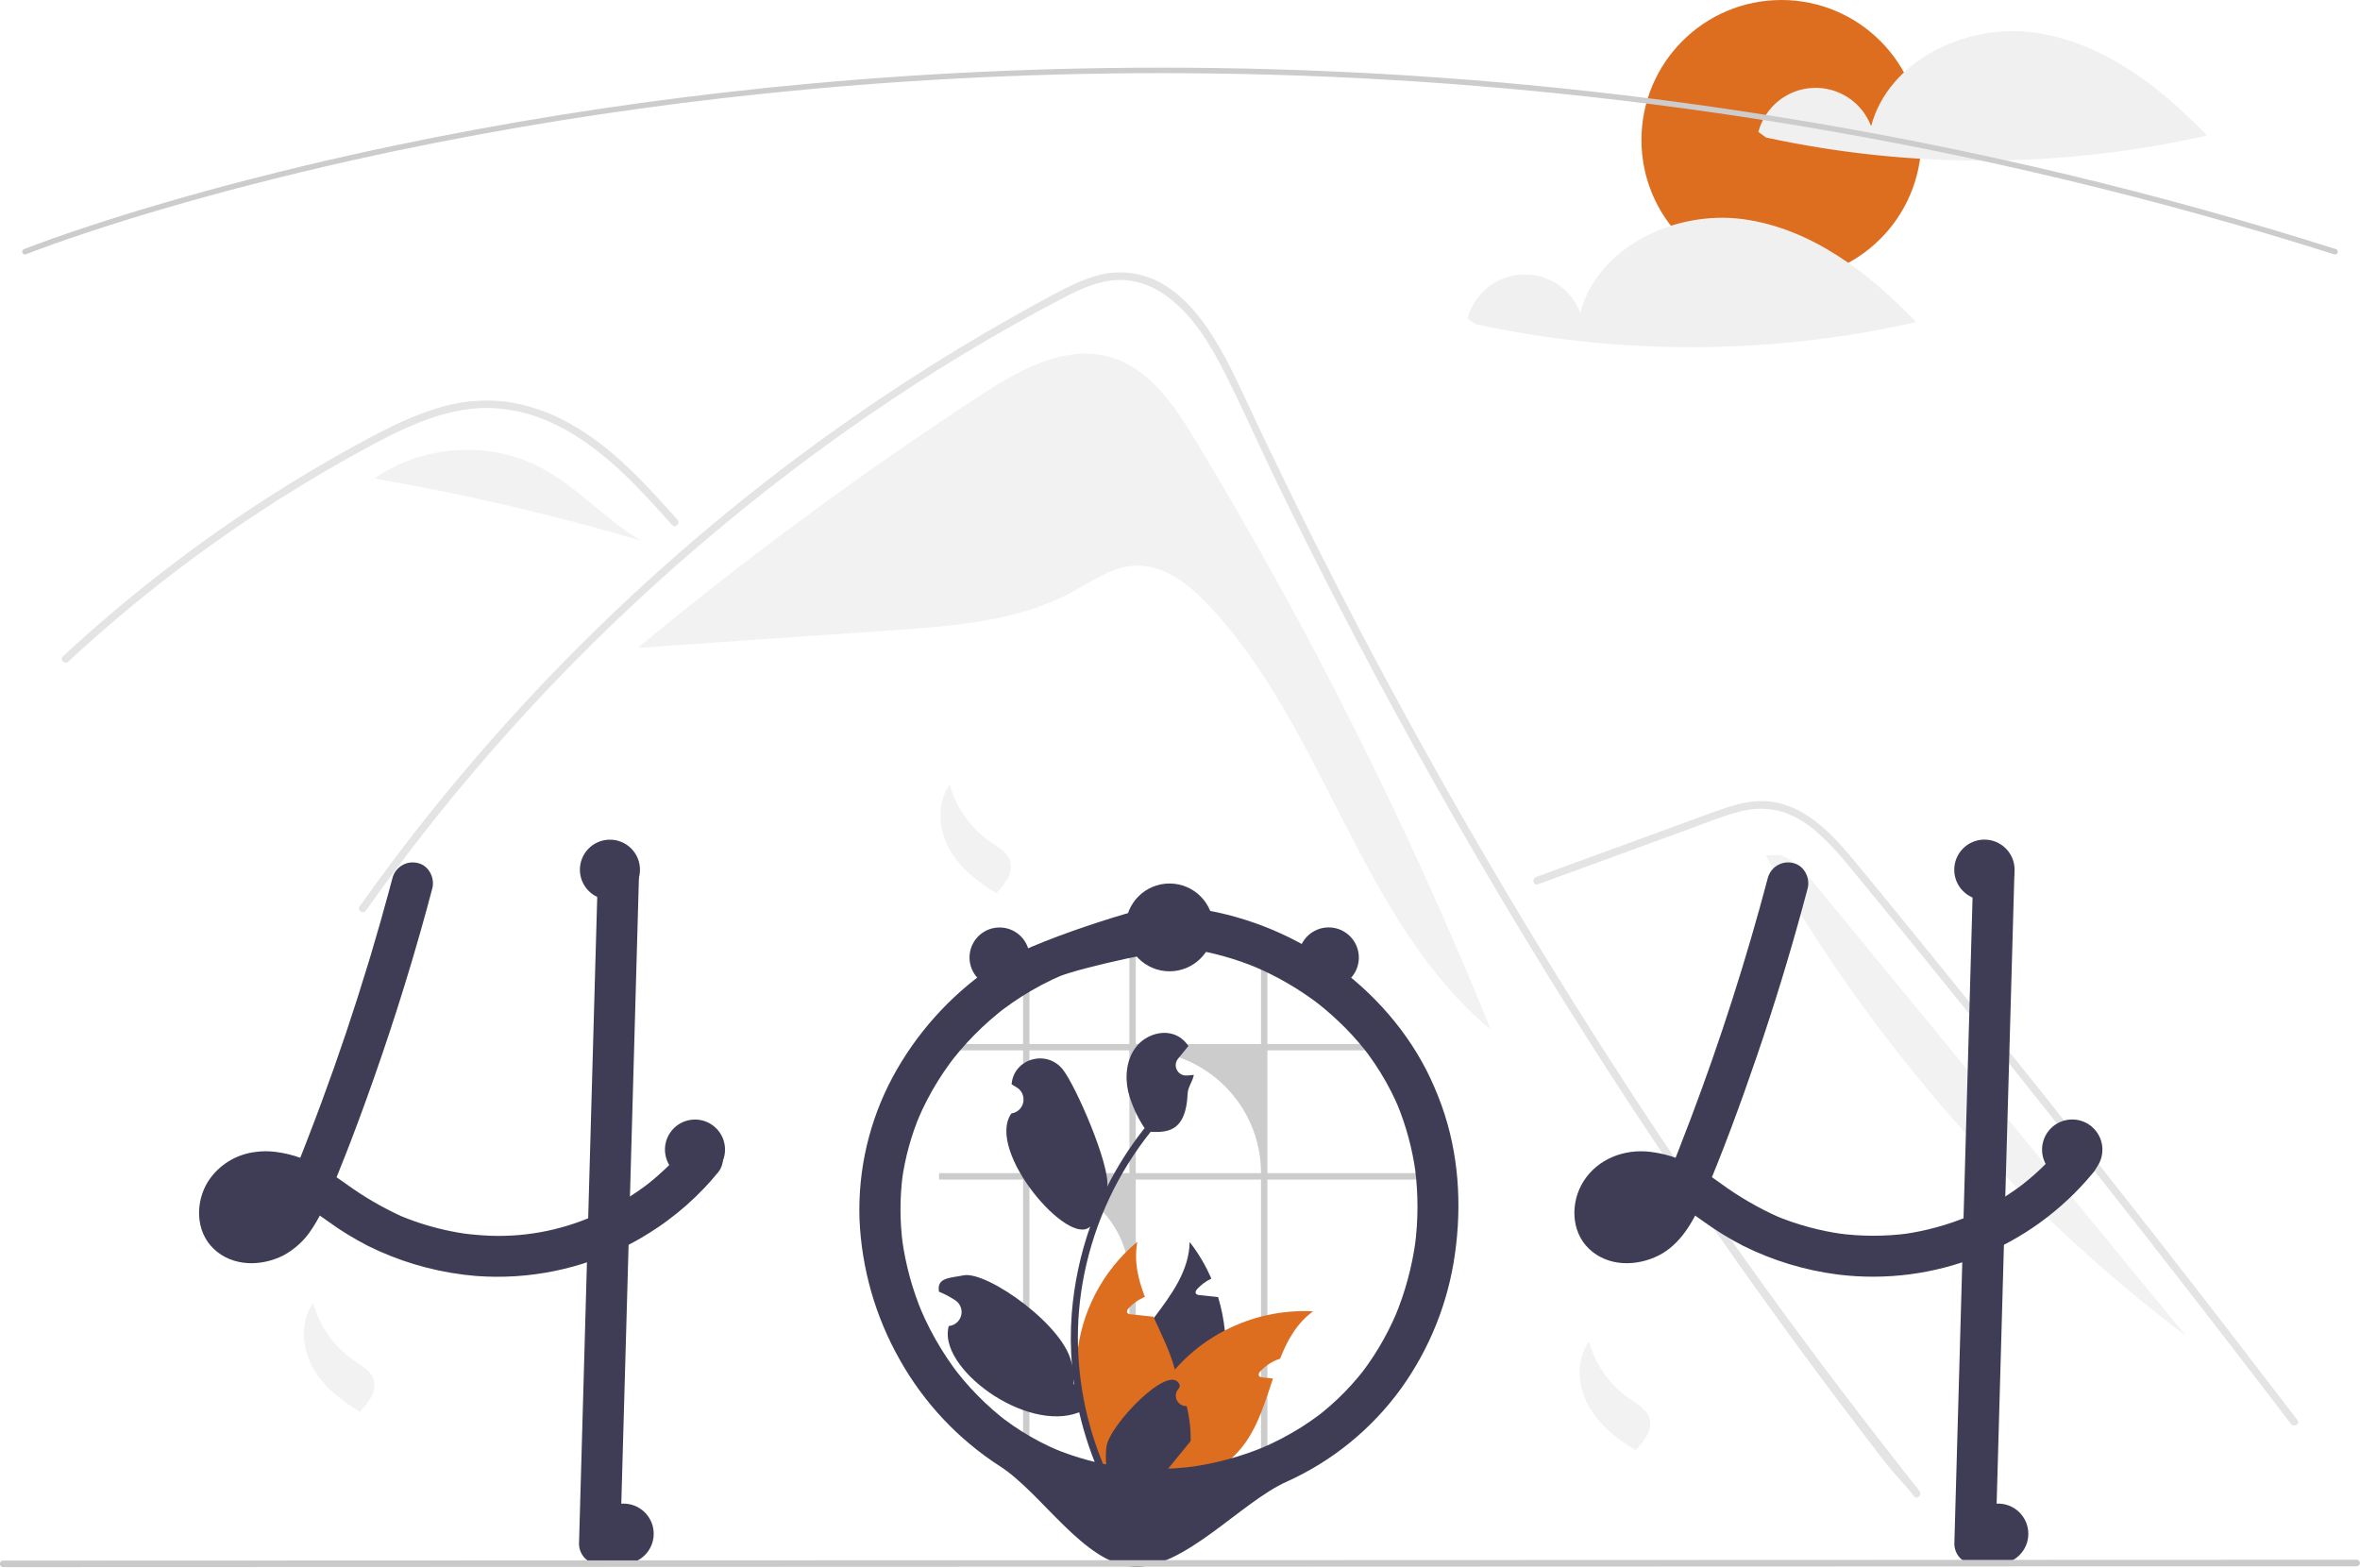
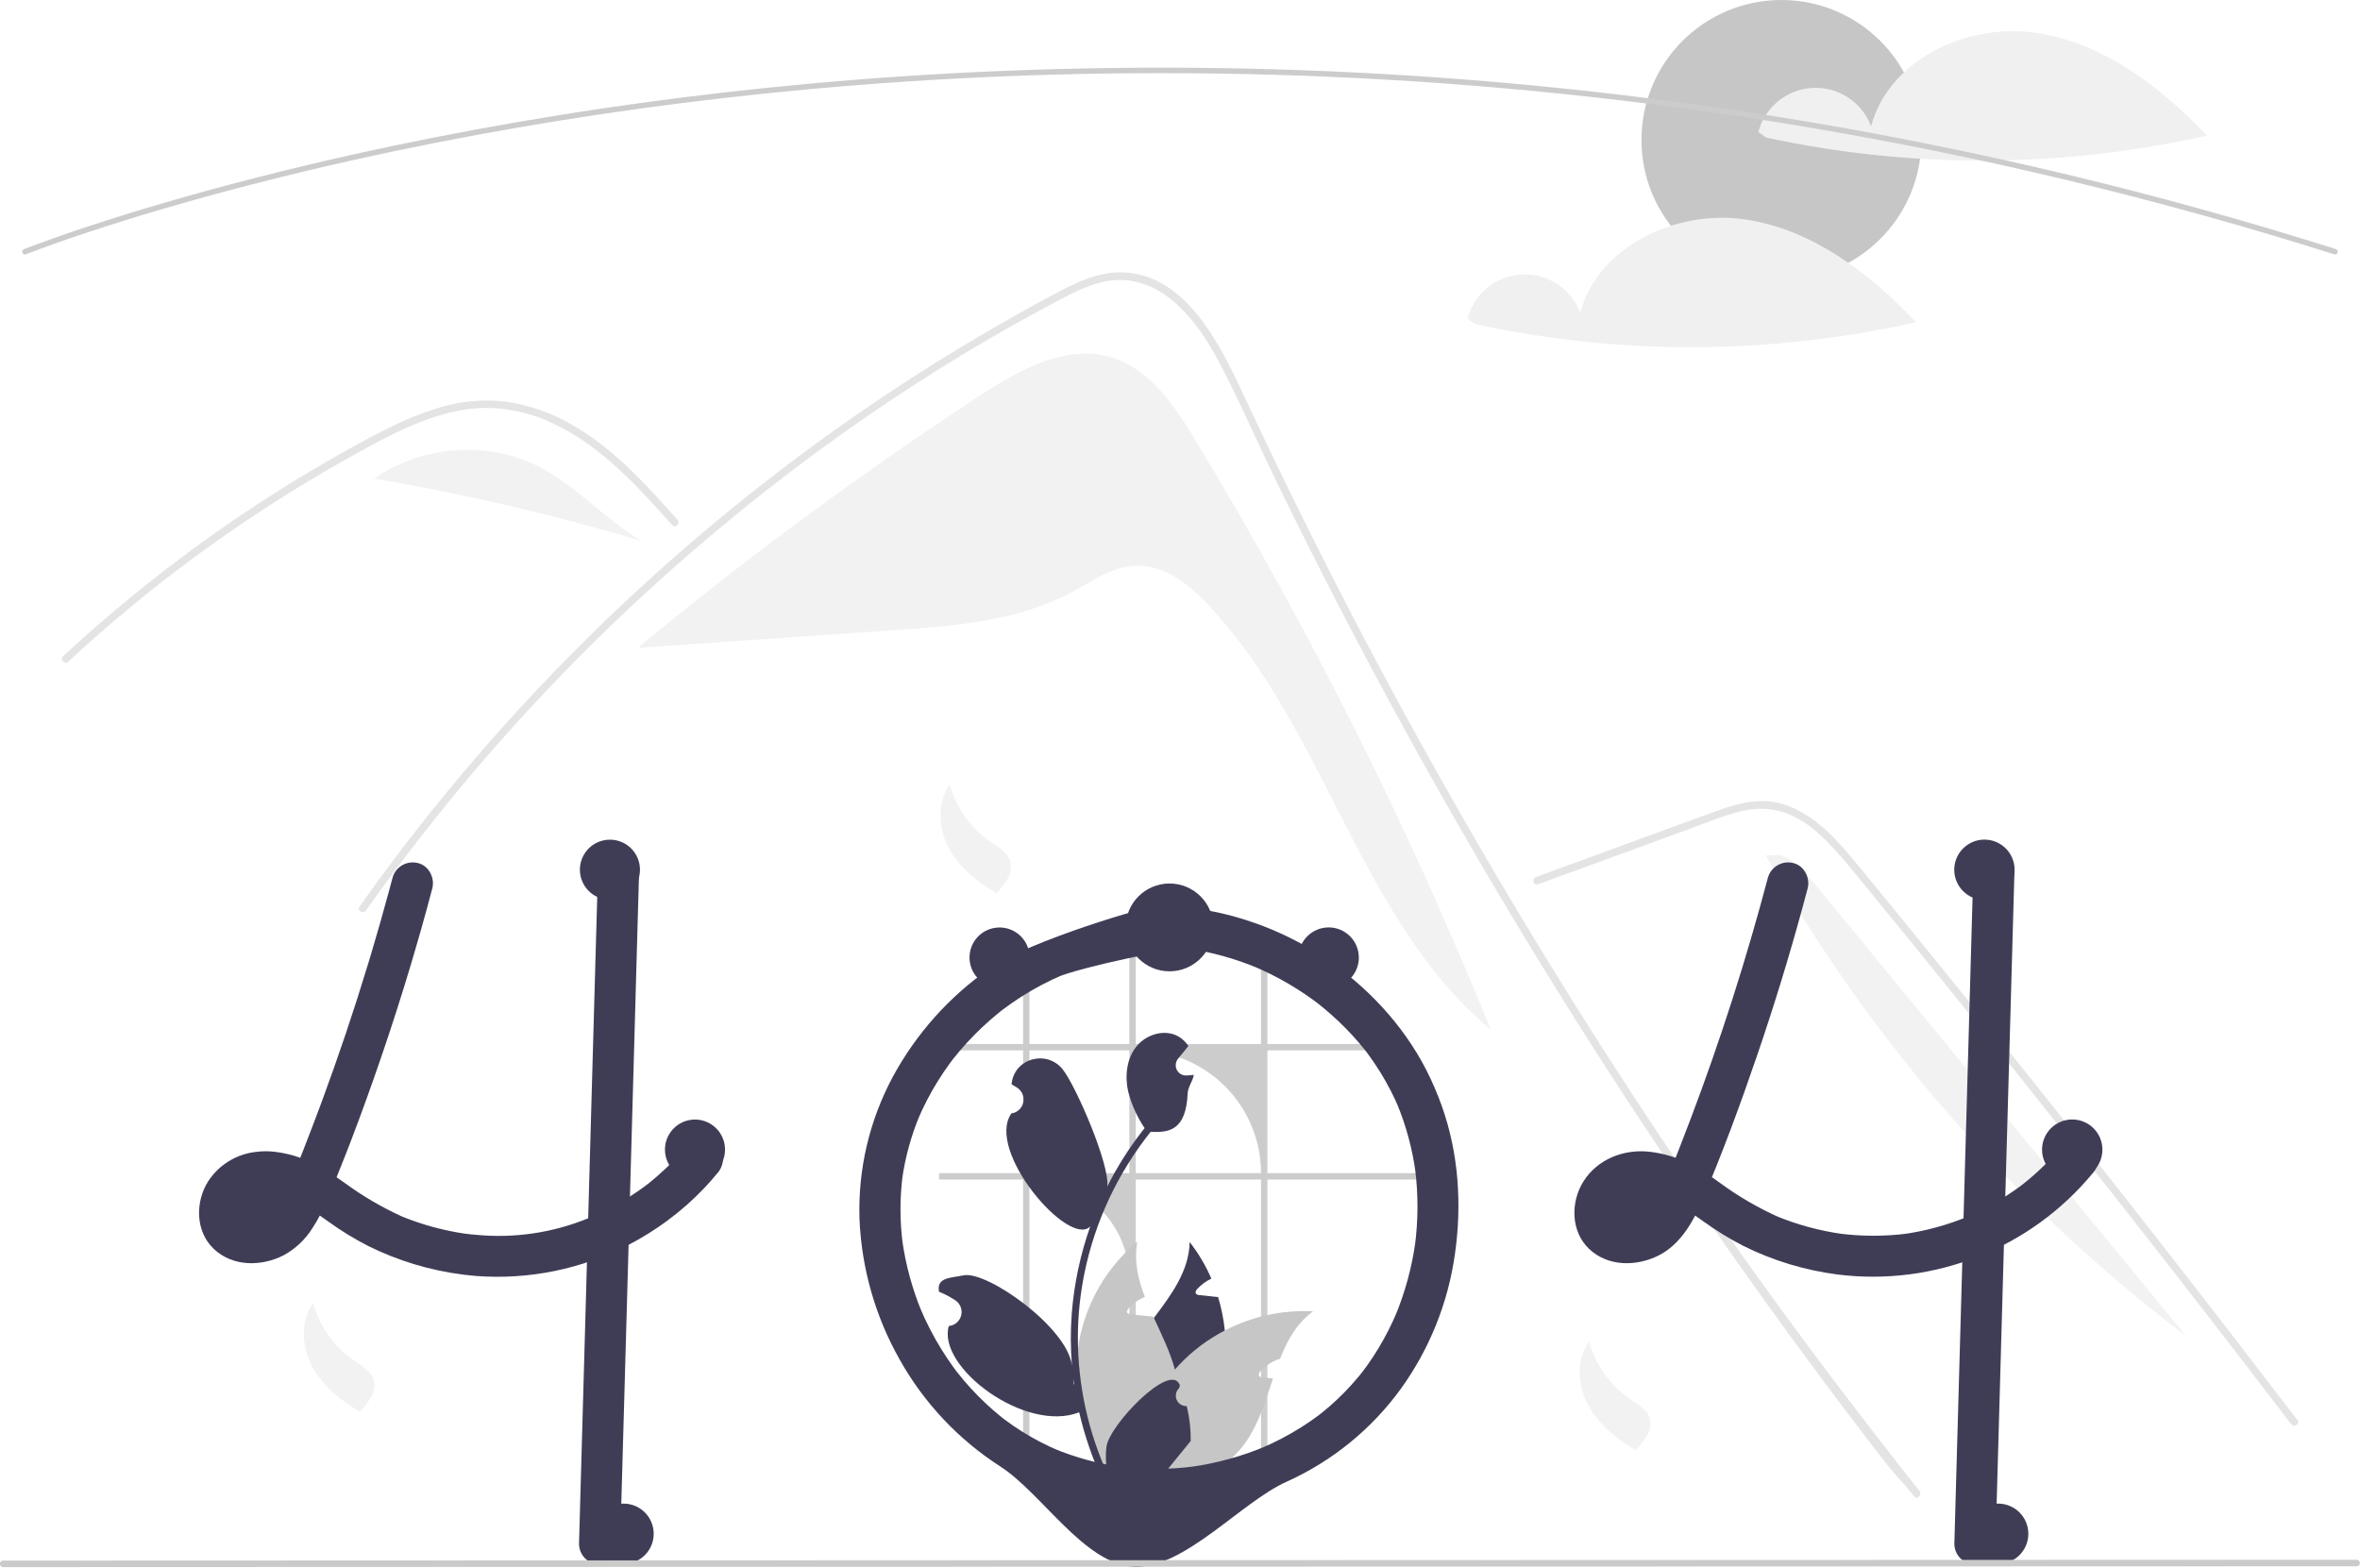
<svg xmlns="http://www.w3.org/2000/svg" data-name="Layer 1" width="860.131" height="571.148" viewBox="0 0 860.131 571.148">
  <path d="M605.67,324.953c-7.669-12.684-16.757-26.228-30.99-30.37-16.482-4.796-33.413,4.732-47.775,14.135a1392.157,1392.157,0,0,0-123.893,91.283l.043.492q46.226-3.188,92.451-6.376c22.265-1.535,45.296-3.283,64.972-13.816,7.467-3.997,14.745-9.336,23.206-9.708,10.512-.462,19.677,6.879,26.88,14.549,42.607,45.371,54.937,114.754,102.738,154.616A1516.995,1516.995,0,0,0,605.67,324.953Z" transform="translate(-169.9343 -164.426)" fill="#f2f2f2" />
  <path d="M867.571,709.781c-4.712-5.95-6.637-7.343-11.285-13.348q-56.764-73.416-106.708-151.792-33.924-53.23-64.483-108.504-14.549-26.278-28.3-52.969-10.67-20.695-20.865-41.638c-1.944-3.988-3.832-7.994-5.711-12.009-4.428-9.442-8.773-18.93-13.439-28.244-5.317-10.616-11.789-21.745-21.553-28.877a29.405,29.405,0,0,0-15.319-5.895c-7.948-.513-15.282,2.769-22.176,6.353-50.439,26.301-97.659,59.276-140.37,96.798A730.778,730.778,0,0,0,303.322,496.247c-1.008,1.439-3.392.064-2.374-1.384q6.009-8.498,12.257-16.813A734.817,734.817,0,0,1,500.805,303.064q18.248-11.826,37.183-22.542c6.362-3.603,12.752-7.16,19.251-10.497,6.371-3.273,13.137-6.215,20.416-6.325,24.77-.385,37.595,27.667,46.405,46.542q4.153,8.911,8.406,17.766,16.075,33.621,33.387,66.628,10.685,20.379,21.837,40.52,34.707,62.718,73.779,122.897c34.506,53.143,68.737,100.089,108.046,149.785C870.596,709.213,868.662,711.175,867.571,709.781Z" transform="translate(-169.9343 -164.426)" fill="#e4e4e4" />
  <path d="M414.916,355.804c-1.439-1.604-2.869-3.209-4.318-4.813-11.422-12.633-23.679-25.118-39.364-32.361a57.11,57.11,0,0,0-23.927-5.546c-8.562.028-16.932,2.273-24.843,5.418-3.74,1.494-7.398,3.19-11.001,4.996-4.116,2.072-8.159,4.281-12.183,6.509q-11.331,6.27-22.368,13.091-21.961,13.572-42.546,29.216-10.671,8.113-20.902,16.758-9.516,8.031-18.646,16.492c-1.302,1.201-3.245-.743-1.944-1.943,1.604-1.494,3.227-2.979,4.85-4.446q6.875-6.215,13.971-12.193,12.939-10.918,26.549-20.993,21.163-15.676,43.783-29.225,11.304-6.765,22.918-12.963c2.338-1.247,4.703-2.466,7.096-3.621a113.116,113.116,0,0,1,16.868-6.866,60.006,60.006,0,0,1,25.476-2.503,66.327,66.327,0,0,1,23.505,8.131c15.401,8.608,27.346,21.919,38.97,34.909C418.033,355.171,416.099,357.124,414.916,355.804Z" transform="translate(-169.9343 -164.426)" fill="#e4e4e4" />
  <path d="M730.477,486.711l36.905-13.498,18.323-6.702c5.968-2.183,11.921-4.667,18.09-6.23a28.539,28.539,0,0,1,16.374.209,37.738,37.738,0,0,1,12.771,7.917,103.64,103.64,0,0,1,10.475,11.186c3.989,4.794,7.92,9.639,11.868,14.467q24.441,29.891,48.563,60.041,24.121,30.15,47.92,60.556,23.857,30.48,47.385,61.216,2.882,3.765,5.76,7.534c1.06,1.388,3.449.02,2.375-1.388Q983.582,650.974,959.549,620.184q-24.092-30.864-48.516-61.466-24.424-30.601-49.179-60.937-6.167-7.558-12.354-15.099c-3.48-4.241-6.92-8.527-10.736-12.474-7.005-7.245-15.758-13.648-26.234-13.822-6.16-.102-12.121,1.852-17.844,3.923-6.17,2.232-12.325,4.506-18.486,6.759l-37.163,13.592-9.291,3.398c-1.649.603-.937,3.262.731,2.652Z" transform="translate(-169.9343 -164.426)" fill="#e4e4e4" />
  <path d="M366.377,334.526c-18.754-9.639-42.771-7.751-60.005,4.291a855.847,855.847,0,0,1,97.371,22.726C390.46,353.759,380.07,341.563,366.377,334.526Z" transform="translate(-169.9343 -164.426)" fill="#f2f2f2" />
  <path d="M306.188,338.784l-3.61,2.935c1.221-1.027,2.491-1.99,3.795-2.901C306.311,338.807,306.249,338.795,306.188,338.784Z" transform="translate(-169.9343 -164.426)" fill="#f2f2f2" />
  <path d="M831.549,486.846c-3.633-4.422-7.56-9.052-12.994-10.848l-5.073.2A575.436,575.436,0,0,0,966.749,651.418Q899.149,569.132,831.549,486.846Z" transform="translate(-169.9343 -164.426)" fill="#f2f2f2" />
  <path d="M516.084,450.367A37.481,37.481,0,0,0,531.015,471.325c2.82,1.92,6.157,3.762,7.122,7.035a8.379,8.379,0,0,1-.874,6.15,24.884,24.884,0,0,1-3.861,5.041l-.137.512c-6.998-4.147-13.656-9.393-17.522-16.551s-4.406-16.539.341-23.145" transform="translate(-169.9343 -164.426)" fill="#f2f2f2" />
  <path d="M749.084,653.367A37.481,37.481,0,0,0,764.015,674.325c2.82,1.92,6.157,3.762,7.122,7.035a8.379,8.379,0,0,1-.874,6.15,24.884,24.884,0,0,1-3.861,5.041l-.137.512c-6.998-4.147-13.656-9.393-17.522-16.551s-4.406-16.539.341-23.145" transform="translate(-169.9343 -164.426)" fill="#f2f2f2" />
  <path d="M284.084,639.367A37.481,37.481,0,0,0,299.015,660.325c2.82,1.92,6.157,3.762,7.122,7.035a8.379,8.379,0,0,1-.874,6.15,24.884,24.884,0,0,1-3.861,5.041l-.137.512c-6.998-4.147-13.656-9.393-17.522-16.551s-4.406-16.539.341-23.145" transform="translate(-169.9343 -164.426)" fill="#f2f2f2" />
-   <circle cx="649.249" cy="51" r="51" fill="#dd6e20" />
+   <circle cx="649.249" cy="51" r="51" fill="#C6C6C6" />
  <path d="M911.219,176.296c-24.717-3.341-52.935,10.019-59.341,34.124a21.597,21.597,0,0,0-41.094,2.109l2.83,2.027a372.275,372.275,0,0,0,160.659-.726C957.079,195.76,935.935,179.637,911.219,176.296Z" transform="translate(-169.9343 -164.426)" fill="#f0f0f0" />
  <path d="M805.219,244.296c-24.717-3.341-52.935,10.019-59.341,34.124a21.597,21.597,0,0,0-41.094,2.109l2.83,2.027a372.275,372.275,0,0,0,160.659-.726C851.079,263.76,829.935,247.637,805.219,244.296Z" transform="translate(-169.9343 -164.426)" fill="#f0f0f0" />
  <path d="M1020.946,257.154a.982.982,0,0,1-.302-.047C756.237,173.489,523.199,184.424,374.264,208.321c-20.269,3.251-40.591,7.006-60.404,11.161-5.058,1.06-10.306,2.195-15.597,3.378-6.319,1.407-12.554,2.856-18.532,4.306q-3.873.917-7.595,1.849c-3.758.928-7.572,1.895-11.66,2.957-4.568,1.178-9.209,2.413-13.797,3.672a.442.442,0,0,1-.051.015l0.0.001c-5.183,1.415-10.338,2.871-15.323,4.325-2.698.779-5.304,1.548-7.799,2.307-.279.077-.526.151-.776.228l-.536.163c-.311.095-.617.188-.924.275l-.02.006 0.0.001-.812.252c-.968.293-1.912.579-2.841.864-24.545,7.566-38.038,12.949-38.171,13.002a1,1,0,1,1-.744-1.856c.134-.053,13.693-5.463,38.328-13.058.932-.286,1.879-.572,2.85-.866l.754-.234c.026-.01.052-.018.078-.025.305-.087.61-.18.919-.273l.537-.163c.268-.081.531-.161.801-.235,2.479-.754,5.093-1.524,7.798-2.307,4.987-1.455,10.147-2.911,15.334-4.328.016-.006.033-.01.049-.015v-.001c4.604-1.263,9.263-2.503,13.845-3.685,4.094-1.063,7.915-2.032,11.68-2.962q3.738-.93,7.609-1.853c5.985-1.451,12.233-2.902,18.563-4.312,5.299-1.184,10.556-2.322,15.622-3.383,19.843-4.162,40.198-7.923,60.497-11.179C523.096,182.415,756.467,171.463,1021.246,255.201a1.0 1,0,0,1-.301,1.953Z" transform="translate(-169.9343 -164.426)" fill="#ccc" />
  <path d="M432.923,584.266a6.729,6.729,0,0,0-1.7-2.67,6.43,6.43,0,0,0-.92-.71c-2.61-1.74-6.51-2.13-8.99,0a5.81,5.81,0,0,0-.69.71q-1.11,1.365-2.28,2.67c-1.28,1.46-2.59,2.87-3.96,4.24-.39.38-.78.77-1.18,1.15-.23.23-.46.45-.69.67-.88.84-1.78,1.65-2.69,2.45-.48.43-.96.85-1.45,1.26-.73.61-1.46,1.22-2.2,1.81-.07.05-.14.1-.21.16-.02.01-.03.03-.05.04-.01,0-.02,0-.03.02a.179.179,0,0,0-.07.05c-.22.15-.37.25-.48.34.04-.02.08-.05.12-.07-.18.14-.37.28-.55.42-1.75,1.29-3.54,2.53-5.37,3.69a99.21,99.21,0,0,1-14.22,7.55c-.33.13-.67.27-1.01.4a85.97,85.97,0,0,1-40.85,6.02q-2.13-.165-4.26-.45c-1.64-.24-3.27-.53-4.89-.86a97.932,97.932,0,0,1-18.02-5.44,118.652,118.652,0,0,1-20.66-12.12c-1-.71-2.01-1.42-3.02-2.11,1.15-2.82,2.28-5.64,3.38-8.48.55-1.37,1.08-2.74,1.6-4.12,4.09-10.63,7.93-21.36,11.61-32.13q5.58-16.365,10.53-32.92.51-1.68.99-3.36,2.595-8.745,4.98-17.53c.15-.57.31-1.13.45-1.7q.69-2.52,1.35-5.04c1-3.79-1.26-8.32-5.24-9.23a7.634,7.634,0,0,0-9.22,5.24c-.43,1.62-.86,3.23-1.3,4.85q-3.165,11.745-6.66,23.41-.51,1.68-1.02,3.36-7.71,25.41-16.93,50.31-1.11,3.015-2.25,6.01c-.37.98-.74,1.96-1.12,2.94-.73,1.93-1.48,3.86-2.23,5.79-.43,1.13-.87,2.26-1.31,3.38-.29.71-.57,1.42-.85,2.12a41.809,41.809,0,0,0-8.81-2.12l-.48-.06a27.397,27.397,0,0,0-7.01.06,23.914,23.914,0,0,0-17.24,10.66c-4.77,7.51-4.71,18.25,1.98,24.63,6.89,6.57,17.32,6.52,25.43,2.41a28.351,28.351,0,0,0,10.52-9.86,50.569,50.569,0,0,0,2.74-4.65c.21.14.42.28.63.43.8.56,1.6,1.13,2.39,1.69a111.738,111.738,0,0,0,14.51,8.91,108.359,108.359,0,0,0,34.62,10.47c.27.03.53.07.8.1,1.33.17,2.67.3,4.01.41a103.782,103.782,0,0,0,55.58-11.36q2.175-1.125,4.31-2.36,3.315-1.92,6.48-4.08c1.15-.78,2.27-1.57,3.38-2.4a101.042,101.042,0,0,0,13.51-11.95q2.355-2.475,4.51-5.11a8.061,8.061,0,0,0,2.2-5.3A7.564,7.564,0,0,0,432.923,584.266Zm-165.59,23.82c.21-.15.42-.31.62-.47C267.893,607.766,267.603,607.936,267.333,608.086Zm3.21-3.23c-.23.26-.44.52-.67.78a23.366,23.366,0,0,1-2.25,2.2c-.11.1-.23.2-.35.29a.01.01,0,0,0-.01.01,3.804,3.804,0,0,0-.42.22q-.645.39-1.32.72a17.005,17.005,0,0,1-2.71.75,16.799,16.799,0,0,1-2.13.02h-.02a14.823,14.823,0,0,1-1.45-.4c-.24-.12-.47-.26-.7-.4-.09-.08-.17-.16-.22-.21a2.44,2.44,0,0,1-.27-.29.01.01,0,0,0-.01-.01c-.11-.2-.23-.4-.34-.6a.031.031,0,0,1-.01-.02c-.08-.25-.15-.51-.21-.77a12.511,12.511,0,0,1,.01-1.37,13.467,13.467,0,0,1,.54-1.88,11.068,11.068,0,0,1,.69-1.26c.02-.04.12-.2.23-.38.01-.01.01-.01.01-.02.15-.17.3-.35.46-.51.27-.3.56-.56.85-.83a18.022,18.022,0,0,1,1.75-1.01,19.481,19.481,0,0,1,2.93-.79,24.989,24.989,0,0,1,4.41.04,30.301,30.301,0,0,1,4.1,1.01,36.945,36.945,0,0,1-2.77,4.54C270.623,604.746,270.583,604.806,270.543,604.856Zm-11.12-3.29a2.18,2.18,0,0,1-.31.39A1.409,1.409,0,0,1,259.423,601.566Z" transform="translate(-169.9343 -164.426)" fill="#3f3d56" />
  <path d="M402.863,482.136q-.135,4.71-.27,9.42-.285,10.455-.59,20.92-.315,11.775-.66,23.54-.165,6.075-.34,12.15-.465,16.365-.92,32.72c-.03,1.13-.07,2.25-.1,3.38q-.225,8.115-.45,16.23-.255,8.805-.5,17.61-.18,6.6-.37,13.21-1.35,47.895-2.7,95.79a7.648,7.648,0,0,1-7.5,7.5,7.561,7.561,0,0,1-7.5-7.5q.75-26.94,1.52-53.88.675-24.36,1.37-48.72.225-8.025.45-16.06.345-12.09.68-24.18c.03-1.13.07-2.25.1-3.38.02-.99.05-1.97.08-2.96q.66-23.475,1.32-46.96.27-9.24.52-18.49.3-10.545.6-21.08c.09-3.09.17-6.17.26-9.26a7.648,7.648,0,0,1,7.5-7.5A7.561,7.561,0,0,1,402.863,482.136Z" transform="translate(-169.9343 -164.426)" fill="#3f3d56" />
  <path d="M814.291,484.217a893.238,893.238,0,0,1-28.161,87.941c-3.007,7.946-6.083,15.877-9.371,23.712l.756-1.792a54.583,54.583,0,0,1-5.59,10.612q-.229.321-.467.636,1.166-1.49.443-.589c-.254.301-.505.602-.768.895a23.664,23.664,0,0,1-2.249,2.203q-.301.258-.612.504l.938-.729c-.109.257-.873.597-1.111.743a18.254,18.254,0,0,1-2.405,1.219l1.792-.756a19.086,19.086,0,0,1-4.231,1.161l1.994-.268a17.021,17.021,0,0,1-4.298.046l1.994.268a14.002,14.002,0,0,1-3.405-.917l1.792.756a12.012,12.012,0,0,1-1.679-.896c-.271-.177-1.105-.809-.015.025,1.133.866.146.074-.088-.156-.194-.192-.37-.4-.56-.595-.882-.905.996,1.557.397.499a18.182,18.182,0,0,1-.878-1.637l.756,1.792a11.925,11.925,0,0,1-.728-2.651l.268,1.994a13.651,13.651,0,0,1-.003-3.405l-.268,1.994a15.964,15.964,0,0,1,.995-3.68l-.756,1.792a16.729,16.729,0,0,1,1.178-2.298,6.729,6.729,0,0,1,.729-1.071c.049.016-1.269,1.513-.569.757.183-.198.354-.406.539-.602.296-.314.614-.601.926-.898,1.045-.994-1.462.966-.257.179a19.049,19.049,0,0,1,2.749-1.499l-1.792.756a20.311,20.311,0,0,1,4.995-1.34l-1.994.268a25.628,25.628,0,0,1,6.461.076l-1.994-.268a33.211,33.211,0,0,1,7.892,2.22l-1.792-.756c5.39,2.314,10.163,5.749,14.928,9.118a111.95,111.95,0,0,0,14.506,8.906,108.388,108.388,0,0,0,34.622,10.474,103.933,103.933,0,0,0,92.586-36.752,8.078,8.078,0,0,0,2.197-5.303,7.632,7.632,0,0,0-2.197-5.303c-2.752-2.526-7.949-3.239-10.607,0a95.636,95.636,0,0,1-8.107,8.727q-2.017,1.914-4.142,3.71-1.214,1.026-2.461,2.011c-.393.311-1.619,1.138.263-.197-.431.306-.845.64-1.271.955a99.269,99.269,0,0,1-20.332,11.565l1.792-.756a96.836,96.836,0,0,1-24.171,6.622l1.994-.268a97.643,97.643,0,0,1-25.754-.038l1.994.268a99.8,99.8,0,0,1-24.857-6.77l1.792.756a116.025,116.025,0,0,1-21.736-12.591,86.877,86.877,0,0,0-11.113-6.994,42.824,42.824,0,0,0-14.438-4.389c-9.439-1.111-19.057,2.566-24.246,10.72-4.776,7.505-4.714,18.244,1.974,24.625,6.888,6.572,17.318,6.517,25.436,2.406,7.817-3.959,12.513-12.185,15.815-19.942,7.431-17.455,14.01-35.314,20.14-53.263q9.097-26.637,16.499-53.813.917-3.366,1.807-6.739c1.001-3.789-1.261-8.32-5.238-9.226a7.633,7.633,0,0,0-9.226,5.238Z" transform="translate(-169.9343 -164.426)" fill="#3f3d56" />
  <path d="M889.124,482.136l-2.7,95.793-2.685,95.294-1.518,53.884a7.565,7.565,0,0,0,7.5,7.5,7.649,7.649,0,0,0,7.5-7.5l2.7-95.793,2.685-95.294,1.518-53.884a7.565,7.565,0,0,0-7.5-7.5,7.649,7.649,0,0,0-7.5,7.5Z" transform="translate(-169.9343 -164.426)" fill="#3f3d56" />
  <path d="M629.526,700.361h2.329V594.319h54.329v-2.323H631.855V547.252H673.81q-.923-1.173-1.899-2.317H631.855V515.382c-.77-.328-1.547-.645-2.329-.944V544.935h-45.652V507.07c-.782.036-1.553.09-2.329.155v37.71h-36.42V516.684c-.782.346-1.553.711-2.317,1.093V544.935h-30.616v2.317h30.616v44.744h-30.616v2.323h30.616V700.361h2.317V594.319a36.413,36.413,0,0,1,36.42,36.42v69.622h2.329V594.319h45.652Zm-84.401-108.365V547.252h36.42v44.744Zm38.749,0V547.252h.914a44.741,44.741,0,0,1,44.738,44.744Z" transform="translate(-169.9343 -164.426)" opacity="0.2" />
  <path d="M615.303,668.566a63.059,63.059,0,0,1-20.05,33.7c-.74.64-1.48,1.26-2.25,1.87q-2.805.255-5.57.52c-1.53.14-3.04.29-4.54.43l-.27.03-.19-1.64-.76-6.64a37.623,37.623,0,0,1-3.3-32.44c2.64-7.12,7.42-13.41,12.12-19.65,6.49-8.62,12.8-17.14,13.03-27.65a60.544,60.544,0,0,1,7.9,13.33,16.432,16.432,0,0,0-5.12,3.77c-.41.45-.82,1.08-.54,1.62.24.46.84.57,1.36.63,1.25.13,2.51.26,3.76.39,1,.11,2,.21,3,.32a63.99,63.99,0,0,1,2.45,12.18A61.189,61.189,0,0,1,615.303,668.566Z" transform="translate(-169.9343 -164.426)" fill="#3f3d56" />
-   <path d="M648.503,642.356c-5.9,4.29-9.35,10.46-12.03,17.26a16.628,16.628,0,0,0-7.17,4.58c-.41.45-.82,1.08-.54,1.62.24.46.84.57,1.36.63,1.25.13,2.51.26,3.76.39-2.68,8.04-5.14,16.36-9.88,23.15a36.989,36.989,0,0,1-12.03,10.91,38.492,38.492,0,0,1-4.02,1.99q-7.62.585-14.95,1.25-2.805.255-5.57.52c-1.53.14-3.04.29-4.54.43q-.015-.825,0-1.65a63.304,63.304,0,0,1,15.25-39.86c.45-.52.91-1.03,1.38-1.54a61.792,61.792,0,0,1,16.81-12.7A62.654,62.654,0,0,1,648.503,642.356Z" transform="translate(-169.9343 -164.426)" fill="#dd6e20" />
-   <path d="M589.163,699.526l-1.15,3.4-.58,1.73c-1.53.14-3.04.29-4.54.43l-.27.03c-1.66.17-3.31.34-4.96.51-.43-.5-.86-1.01-1.28-1.53a62.03,62.03,0,0,1,8.07-87.11c-1.32,6.91.22,13.53,2.75,20.1-.27.11-.53.22-.78.34a16.432,16.432,0,0,0-5.12,3.77c-.41.45-.82,1.08-.54,1.62.24.46.84.57,1.36.63,1.25.13,2.51.26,3.76.39,1,.11,2,.21,3,.32q.705.075,1.41.15c.07.15.13.29.2.44,2.85,6.18,5.92,12.39,7.65,18.83a43.666,43.666,0,0,1,1.02,4.91A37.604,37.604,0,0,1,589.163,699.526Z" transform="translate(-169.9343 -164.426)" fill="#dd6e20" />
+   <path d="M648.503,642.356c-5.9,4.29-9.35,10.46-12.03,17.26a16.628,16.628,0,0,0-7.17,4.58c-.41.45-.82,1.08-.54,1.62.24.46.84.57,1.36.63,1.25.13,2.51.26,3.76.39-2.68,8.04-5.14,16.36-9.88,23.15a36.989,36.989,0,0,1-12.03,10.91,38.492,38.492,0,0,1-4.02,1.99q-7.62.585-14.95,1.25-2.805.255-5.57.52c-1.53.14-3.04.29-4.54.43q-.015-.825,0-1.65a63.304,63.304,0,0,1,15.25-39.86c.45-.52.91-1.03,1.38-1.54a61.792,61.792,0,0,1,16.81-12.7A62.654,62.654,0,0,1,648.503,642.356Z" transform="translate(-169.9343 -164.426)" fill="#C6C6C6" />
+   <path d="M589.163,699.526l-1.15,3.4-.58,1.73c-1.53.14-3.04.29-4.54.43l-.27.03c-1.66.17-3.31.34-4.96.51-.43-.5-.86-1.01-1.28-1.53a62.03,62.03,0,0,1,8.07-87.11c-1.32,6.91.22,13.53,2.75,20.1-.27.11-.53.22-.78.34a16.432,16.432,0,0,0-5.12,3.77c-.41.45-.82,1.08-.54,1.62.24.46.84.57,1.36.63,1.25.13,2.51.26,3.76.39,1,.11,2,.21,3,.32q.705.075,1.41.15c.07.15.13.29.2.44,2.85,6.18,5.92,12.39,7.65,18.83a43.666,43.666,0,0,1,1.02,4.91A37.604,37.604,0,0,1,589.163,699.526Z" transform="translate(-169.9343 -164.426)" fill="#C6C6C6" />
  <path d="M689.821,554.487c-8.609-16.792-21.946-30.921-37.632-41.304a114.237,114.237,0,0,0-52.563-18.38q-3.69-.335-7.399-.393c-2.921-.044-46.866,12.632-61.587,22.982a114.295,114.295,0,0,0-35.333,39.527,102.5,102.5,0,0,0-12.126,51.633,113.564,113.564,0,0,0,14.703,51.476,110.475,110.475,0,0,0,36.444,38.746C549.667,708.561,565.074,734.51,583.183,735.426c18.246.923,39.054-23.555,55.695-30.987a104.425,104.425,0,0,0,41.726-34.005,110.25,110.25,0,0,0,19.599-48.948c2.574-18.083,1.374-36.733-4.801-54.016a111.86,111.86,0,0,0-5.58-12.983c-1.78-3.505-6.996-4.796-10.261-2.691a7.68,7.68,0,0,0-2.691,10.261q1.568,3.088,2.915,6.278l-.756-1.792a101.151,101.151,0,0,1,6.876,25.538l-.268-1.994a109.229,109.229,0,0,1-.066,28.683l.268-1.994a109.734,109.734,0,0,1-7.555,27.674l.756-1.792a104.212,104.212,0,0,1-6.672,13.098q-1.923,3.186-4.081,6.222c-.632.888-1.283,1.761-1.939,2.631-.856,1.136,1.167-1.483.282-.369-.151.19-.3.38-.452.569q-.681.852-1.382,1.688a93.613,93.613,0,0,1-10.176,10.384q-1.366,1.192-2.778,2.331c-.469.378-.932.773-1.421,1.125.019-.013,1.58-1.199.656-.511-.29.216-.579.436-.87.652q-2.91,2.156-5.974,4.092a103.485,103.485,0,0,1-14.756,7.713l1.792-.756a109.215,109.215,0,0,1-27.597,7.552l1.994-.268a108.154,108.154,0,0,1-28.589.051l1.994.268a99.835,99.835,0,0,1-25.095-6.784l1.792.756a93.643,93.643,0,0,1-13.416-6.991q-3.174-2-6.184-4.247c-.286-.214-.57-.43-.855-.645-.915-.691.658.51.67.518a19.169,19.169,0,0,1-1.535-1.225q-1.454-1.184-2.861-2.422a101.989,101.989,0,0,1-10.493-10.709q-1.213-1.434-2.374-2.911c-.335-.426-.947-1.29.404.529-.178-.239-.362-.474-.542-.712q-.647-.858-1.276-1.728-2.203-3.048-4.188-6.246a109.29,109.29,0,0,1-7.805-15.108l.756,1.792a106.588,106.588,0,0,1-7.34-26.837l.268,1.994a97.866,97.866,0,0,1-.048-25.636l-.268,1.994A94.673,94.673,0,0,1,505.276,570.55l-.756,1.792a101.557,101.557,0,0,1,7.195-13.856q2.066-3.323,4.378-6.485.525-.718,1.062-1.428c.324-.428,1.215-1.493-.305.388.149-.184.293-.374.439-.56q1.269-1.608,2.6-3.165A107.402,107.402,0,0,1,530.772,536.215q1.474-1.292,2.995-2.529.691-.562,1.391-1.113c.187-.147.376-.291.562-.439-1.997,1.59-.555.433-.102.093q3.134-2.348,6.435-4.461a103.644,103.644,0,0,1,15.387-8.108l-1.792.756c7.76-3.258,42.141-10.949,48.394-10.11l-1.994-.268A106.225,106.225,0,0,1,628.768,517.419l-1.792-.756a110.313,110.313,0,0,1,12.6,6.329q3.043,1.784,5.967,3.763,1.384.937,2.738,1.915.677.489,1.346.989c.248.185.494.373.741.558,1.039.779-1.431-1.128-.342-.267a110.843,110.843,0,0,1,10.368,9.253q2.401,2.445,4.637,5.045,1.147,1.334,2.246,2.708c.364.455,1.605,2.101.084.085.372.493.747.982,1.114,1.479a97.977,97.977,0,0,1,8.392,13.538c1.793,3.498,6.987,4.802,10.261,2.691A7.677,7.677,0,0,0,689.821,554.487Z" transform="translate(-169.9343 -164.426)" fill="#3f3d56" />
  <path d="M602.431,676.882a3.78,3.78,0,0,1-2.739-6.551c.095-.379.164-.651.259-1.03q-.051-.124-.103-.247c-3.48-8.298-25.685,14.833-26.645,22.632a30.029,30.029,0,0,0,.527,10.328A120.392,120.392,0,0,1,562.778,652.01a116.202,116.202,0,0,1,.721-12.963q.597-5.293,1.657-10.511a121.787,121.787,0,0,1,24.151-51.616c6.874.384,12.898-.663,13.48-13.985.103-2.37,1.861-4.422,2.248-6.756-.656.086-1.323.14-1.979.183-.204.011-.42.021-.624.032l-.077.003a3.745,3.745,0,0,1-3.076-6.101q.425-.523.851-1.046c.43-.538.871-1.065,1.302-1.603a1.865,1.865,0,0,0,.14-.161c.495-.613.99-1.216,1.485-1.829a10.829,10.829,0,0,0-3.55-3.432c-4.959-2.905-11.801-.893-15.384,3.593-3.593,4.486-4.271,10.779-3.023,16.384a43.398,43.398,0,0,0,6.003,13.383c-.269.344-.549.678-.818,1.022a122.574,122.574,0,0,0-12.794,20.268c1.016-7.939-11.412-36.608-16.218-42.681-5.773-7.294-17.611-4.111-18.628,5.136q-.015.134-.029.268,1.071.604,2.096,1.282a5.127,5.127,0,0,1-2.067,9.33l-.105.016c-9.556,13.644,21.077,49.155,28.745,41.181a125.11,125.11,0,0,0-6.734,31.693,118.664,118.664,0,0,0,.086,19.16l-.032-.226C558.902,648.154,529.674,627.514,521.139,629.233c-4.917.99-9.76.765-9.013,5.725q.018.119.036.237a34.442,34.442,0,0,1,3.862,1.861q1.071.604,2.096,1.282a5.127,5.127,0,0,1-2.067,9.33l-.105.016c-.075.011-.14.022-.215.032-4.35,14.966,27.907,39.12,47.518,31.435h.011a125.075,125.075,0,0,0,8.402,24.528H601.679c.108-.334.204-.678.301-1.011a34.102,34.102,0,0,1-8.305-.495c2.227-2.733,4.454-5.487,6.681-8.219a1.861,1.861,0,0,0,.14-.161c1.13-1.398,2.27-2.786,3.399-4.185l.001-.002a49.952,49.952,0,0,0-1.464-12.725Zm-34.371-67.613.016-.021-.016.043Zm-6.648,59.932-.258-.581c.011-.42.011-.839,0-1.269,0-.118-.021-.237-.021-.355.097.742.183,1.485.29,2.227Z" transform="translate(-169.9343 -164.426)" fill="#3f3d56" />
  <circle cx="95.249" cy="439" r="11" fill="#3f3d56" />
  <circle cx="227.249" cy="559" r="11" fill="#3f3d56" />
  <circle cx="728.249" cy="559" r="11" fill="#3f3d56" />
  <circle cx="755.249" cy="419" r="11" fill="#3f3d56" />
  <circle cx="723.249" cy="317" r="11" fill="#3f3d56" />
  <path d="M434.183,583.426a10.949,10.949,0,1,1-.21-2.16A10.992,10.992,0,0,1,434.183,583.426Z" transform="translate(-169.9343 -164.426)" fill="#3f3d56" />
  <circle cx="484.249" cy="349" r="11" fill="#3f3d56" />
  <path d="M545.183,513.426a10.949,10.949,0,1,1-.21-2.16A10.992,10.992,0,0,1,545.183,513.426Z" transform="translate(-169.9343 -164.426)" fill="#3f3d56" />
  <path d="M403.183,481.426a10.949,10.949,0,1,1-.21-2.16A10.992,10.992,0,0,1,403.183,481.426Z" transform="translate(-169.9343 -164.426)" fill="#3f3d56" />
  <circle cx="599.249" cy="443" r="11" fill="#3f3d56" />
  <circle cx="426.249" cy="338" r="16" fill="#3f3d56" />
  <path d="M1028.875,735.267l-857.75.307a1.191,1.191,0,1,1,0-2.381l857.75-.307a1.191,1.191,0,0,1,0,2.381Z" transform="translate(-169.9343 -164.426)" fill="#cacaca" />
</svg>
